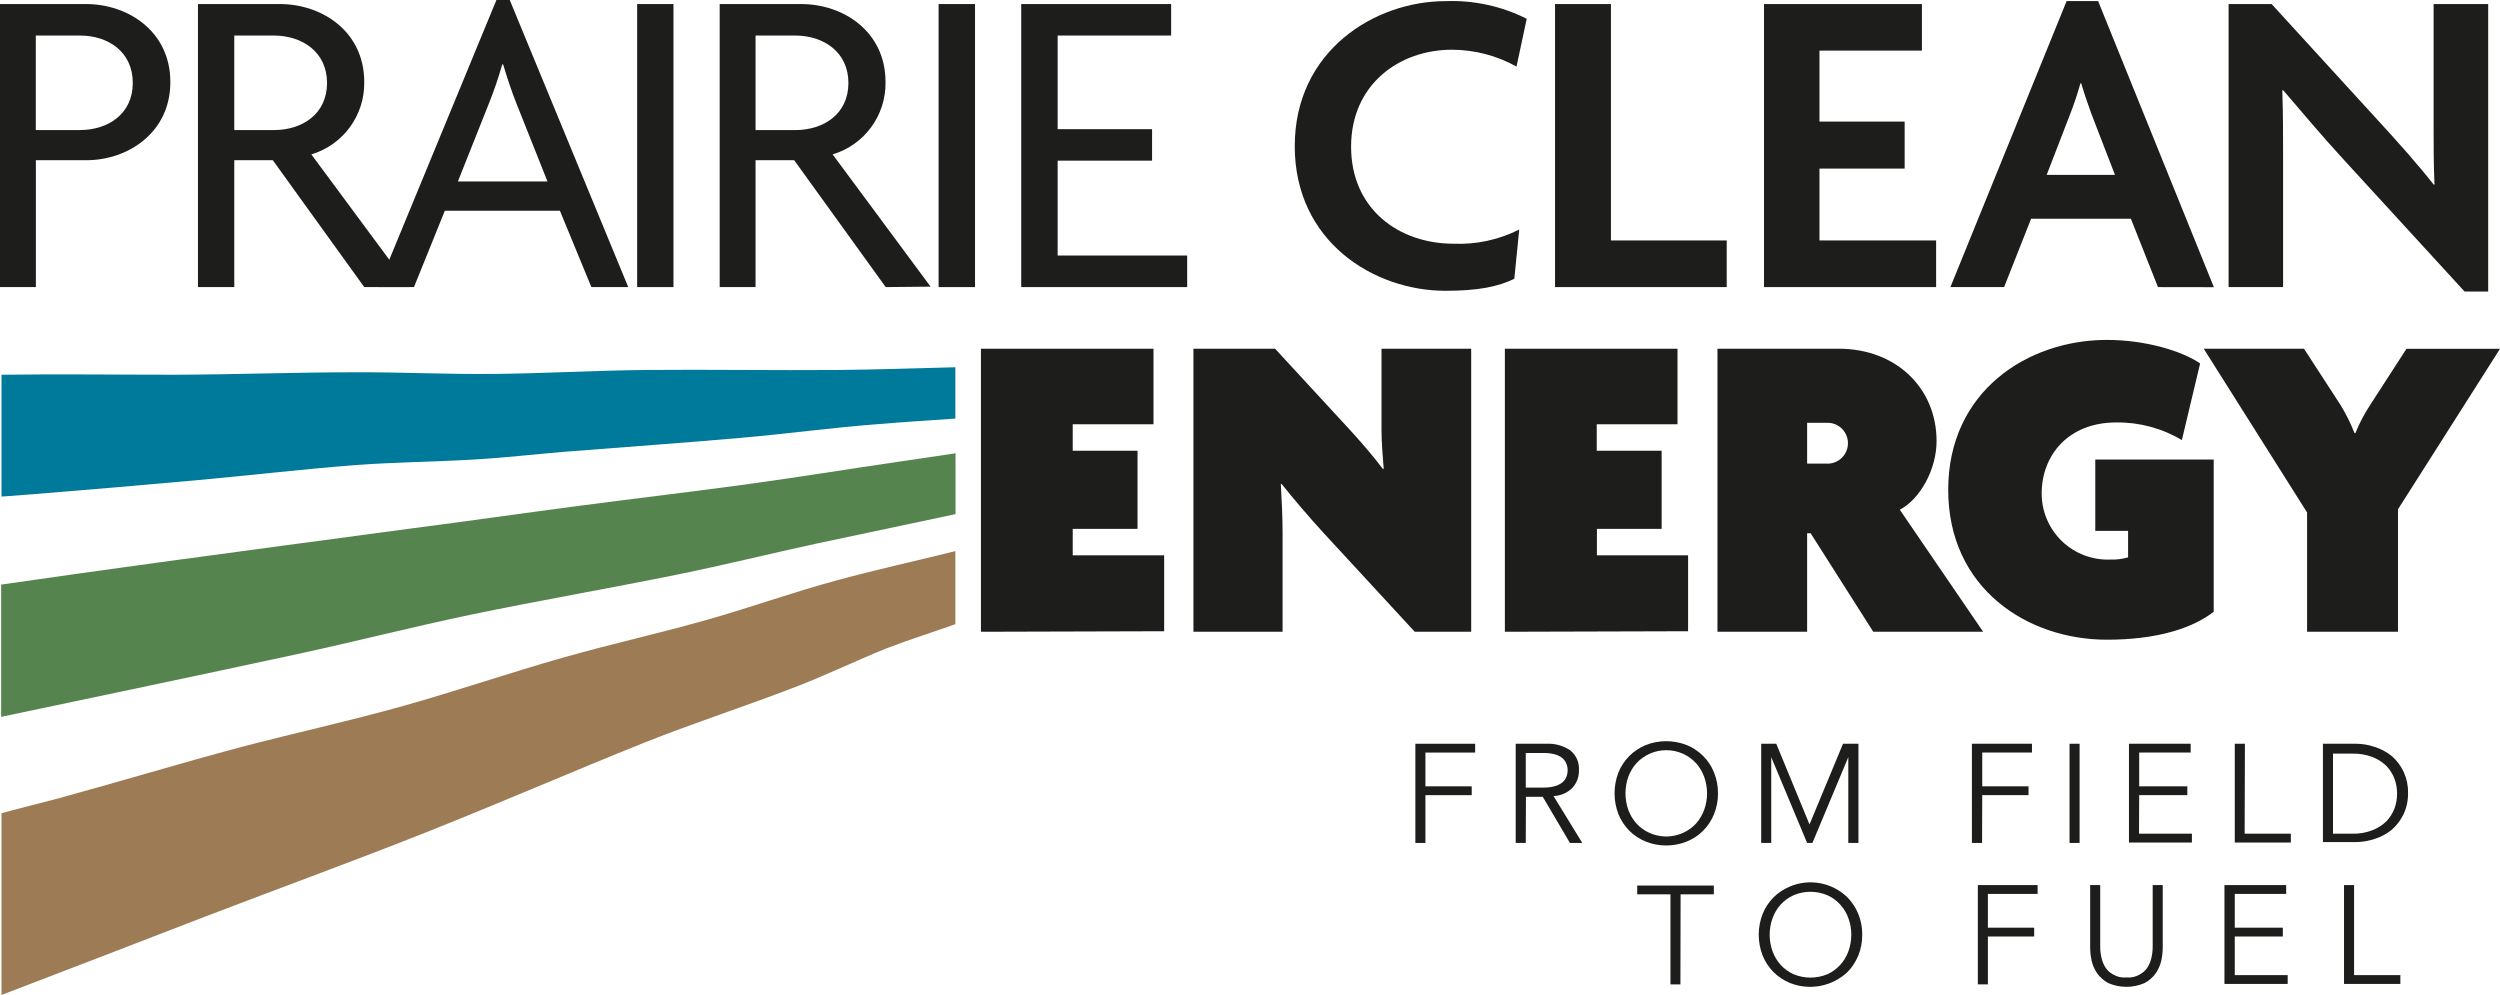
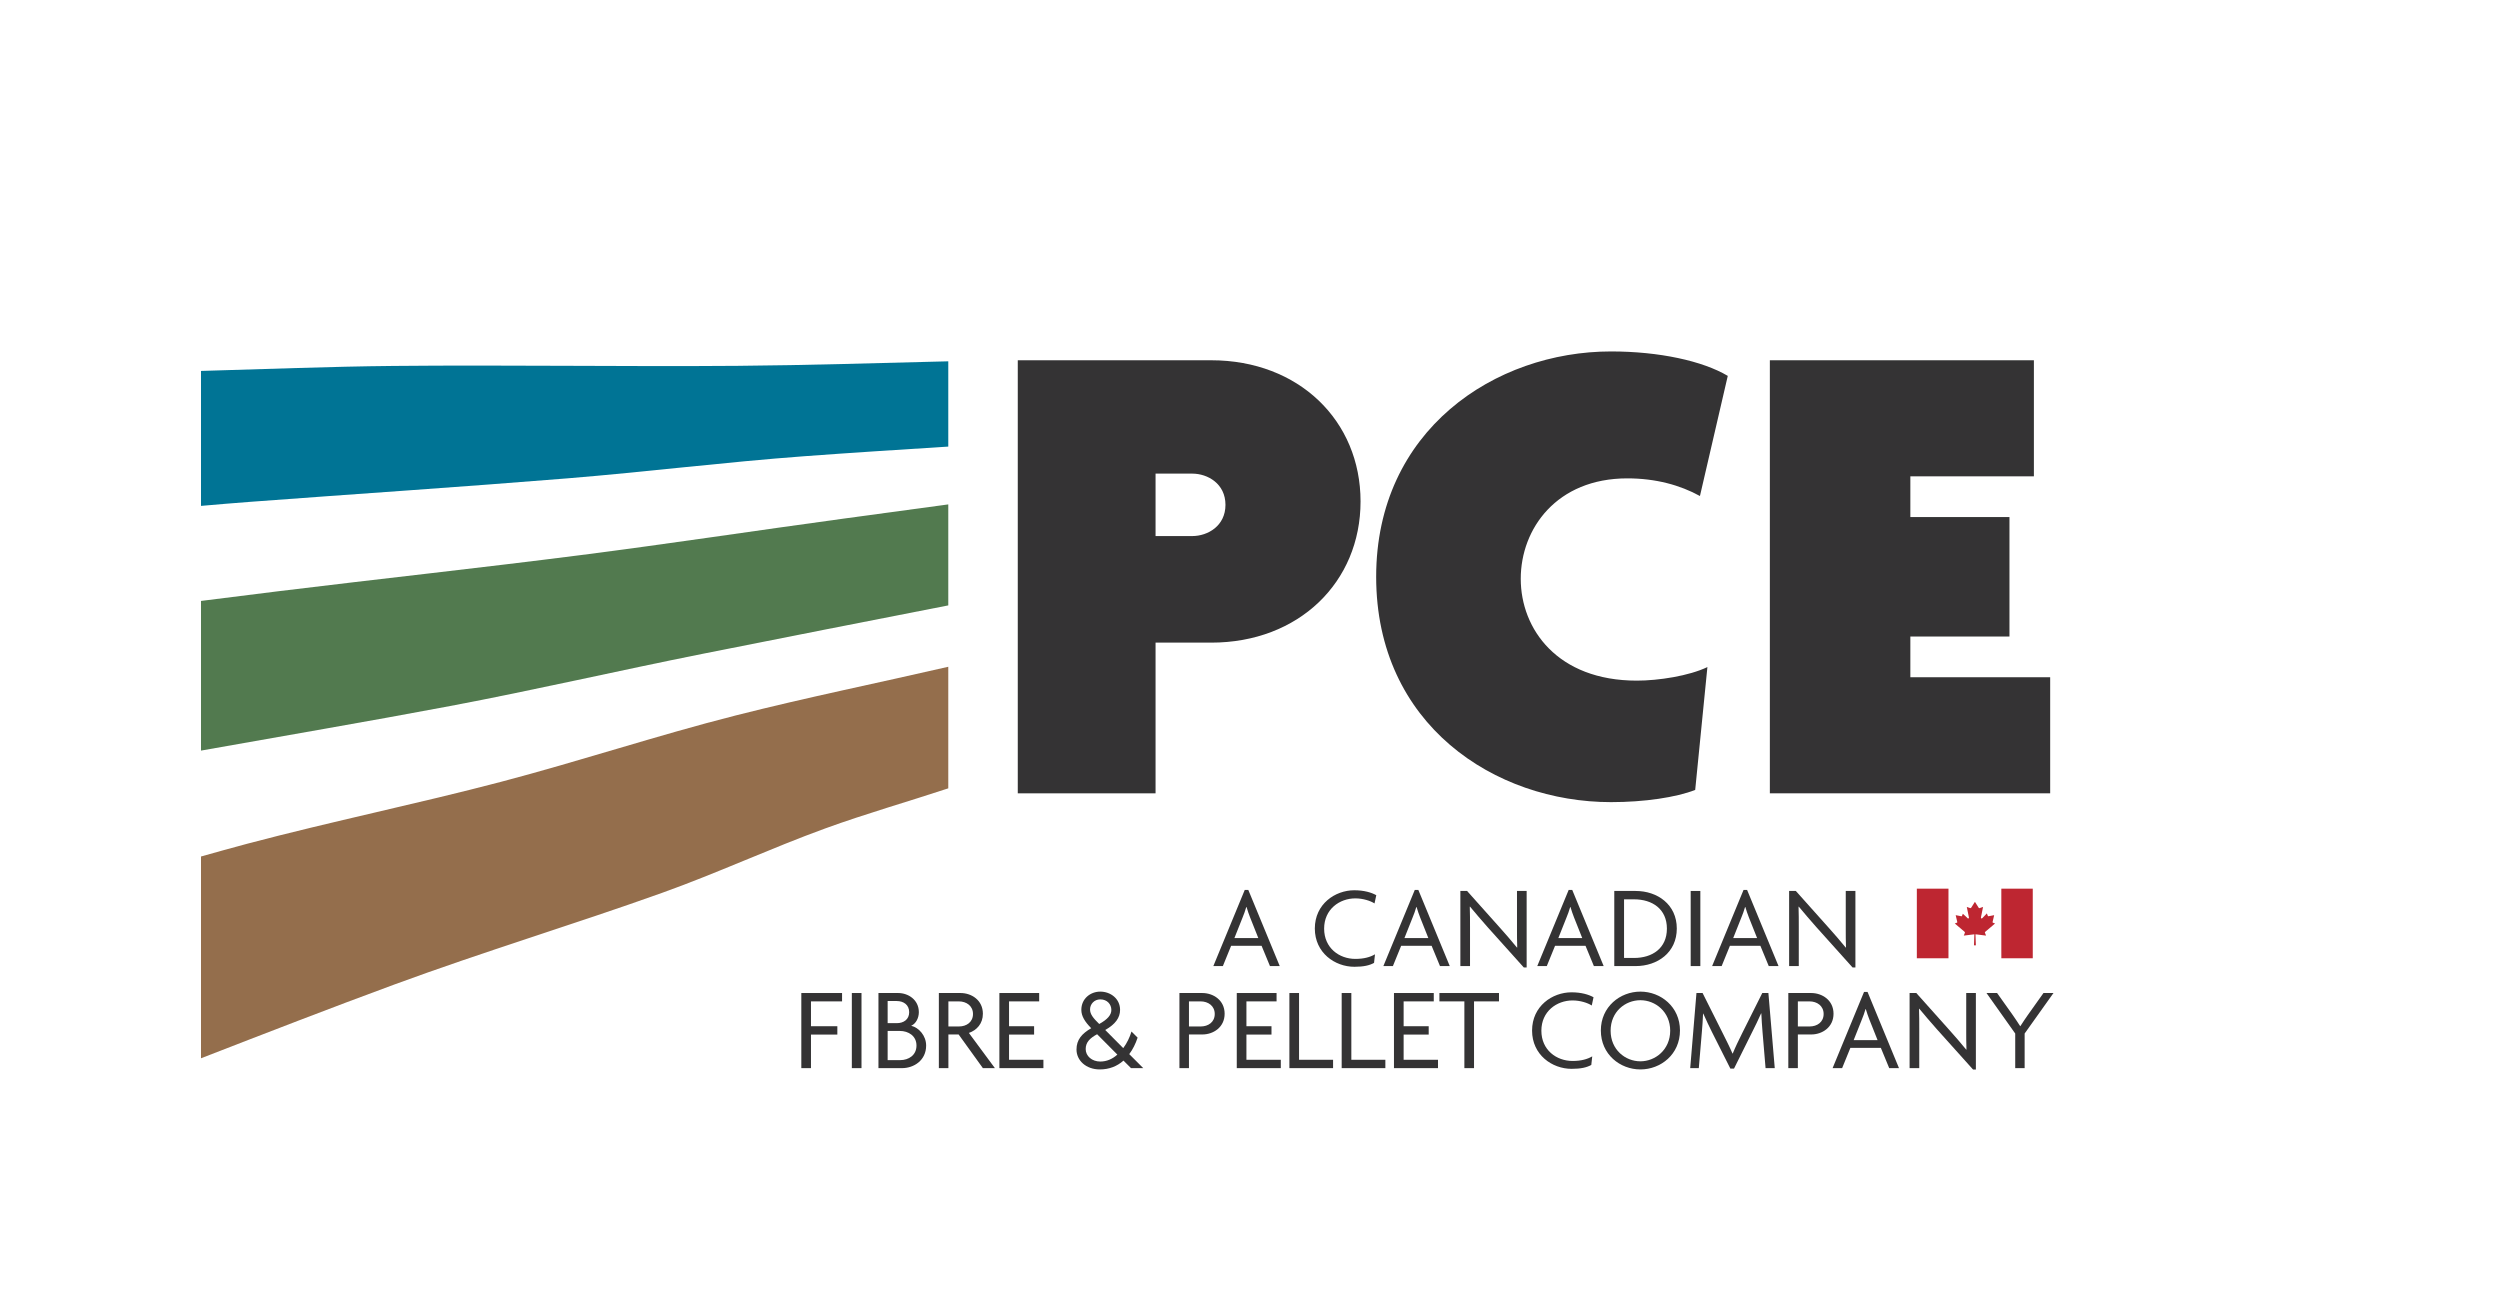
- <svg xmlns="http://www.w3.org/2000/svg" id="Layer_1" data-name="Layer 1" viewBox="0 0 283.53 112.84">
+ <svg xmlns="http://www.w3.org/2000/svg" viewBox="0 0 373.663 194.328">
  <defs>
-     <style>.cls-1{fill:#1d1d1b;}.cls-2{fill:#9d7b55;}.cls-3{fill:#56844e;}.cls-4{fill:#007a9a;}</style>
+     <style>
+       .cls-1{fill:#343334}
+       .cls-2{fill:#946e4c}
+       .cls-3{fill:#527a4f}
+       .cls-4{fill:#007495}
+       .cls-5{fill:#be2631}
+     </style>
  </defs>
-   <path class="cls-1" d="M11.36,20.05H5.62V34.44H1.55V2.34h9.76c4.73,0,9.56,3.07,9.56,8.85S16,20.05,11.36,20.05ZM10.61,5.91h-5V16.63h5c3.17,0,6-1.81,6-5.34S13.83,5.91,10.61,5.91Z" transform="translate(-1.55 -1.88)" />
-   <path class="cls-1" d="M42.86,34.44,32.49,20.05H28.12V34.44H24V2.34H33.3c4.73,0,9.56,3.07,9.56,8.85a8.42,8.42,0,0,1-6,8.2L48,34.44ZM32.59,5.91H28.12V16.63h4.52c3.17,0,6-1.81,6-5.34S35.81,5.91,32.59,5.91Z" transform="translate(-1.55 -1.88)" />
-   <path class="cls-1" d="M68.62,34.44l-3.57-8.66H52L48.5,34.44H44.42L57.85,1.88h1.51L72.8,34.44Zm-8.5-20.83c-.51-1.26-1.06-2.92-1.51-4.43h-.1A43.77,43.77,0,0,1,57,13.61l-3.52,8.85H63.64Z" transform="translate(-1.55 -1.88)" />
-   <path class="cls-1" d="M73.81,34.44V2.34h4.12v32.1Z" transform="translate(-1.55 -1.88)" />
-   <path class="cls-1" d="M102,34.44,91.62,20.05H87.24V34.44H83.17V2.34h9.25c4.73,0,9.56,3.07,9.56,8.85a8.41,8.41,0,0,1-6,8.2l11.11,15ZM91.72,5.91H87.24V16.63h4.53c3.17,0,6-1.81,6-5.34S94.94,5.91,91.72,5.91Z" transform="translate(-1.55 -1.88)" />
-   <path class="cls-1" d="M108,34.44V2.34h4.13v32.1Z" transform="translate(-1.55 -1.88)" />
-   <path class="cls-1" d="M117.37,34.44V2.34h17V5.91H121.5V16.53h10.71V20.1H121.5V30.86h14.69v3.58Z" transform="translate(-1.55 -1.88)" />
-   <path class="cls-1" d="M173.54,9.43a15.1,15.1,0,0,0-7.34-1.91c-5.94,0-11.42,3.92-11.42,11s5.43,11,11.62,11a15.12,15.12,0,0,0,7.45-1.61l-.56,5.59c-1.86.9-4.12,1.36-7.8,1.36-8.15,0-17.1-5.59-17.1-16.4s9.06-16.45,17.1-16.45a18.87,18.87,0,0,1,9.21,2Z" transform="translate(-1.55 -1.88)" />
-   <path class="cls-1" d="M177.91,34.44V2.34h6.34V29.15h13.13v5.29Z" transform="translate(-1.55 -1.88)" />
-   <path class="cls-1" d="M201.61,34.44V2.34h17.91V7.62H207.9v8.05h9.66V21H207.9v8.15h13.23v5.29Z" transform="translate(-1.55 -1.88)" />
-   <path class="cls-1" d="M246.29,34.44l-3.07-7.75H231.9l-3.06,7.75h-6.09L235.93,2h3.57l13.13,32.45Zm-7.54-19.62c-.36-1-.81-2.27-1.16-3.48h-.1a35.41,35.41,0,0,1-1.16,3.48l-2.66,6.89h7.74Z" transform="translate(-1.55 -1.88)" />
-   <path class="cls-1" d="M281.06,34.94,267.23,19.85c-2.27-2.47-4.73-5.39-6.75-7.75l-.09.05c.09,2.61.09,5.18.09,7.39v14.9H254.3V2.34h4.88l12.37,13.53c1.71,1.86,4.33,4.78,6,6.94l.1,0c-.1-2.21-.1-4.62-.1-6.79V2.34h6.19v32.6Z" transform="translate(-1.55 -1.88)" />
-   <path class="cls-1" d="M112.8,73.53V41.43h19.57V50h-9.16v3h7.35v8.86h-7.35v3h10.37v8.61Z" transform="translate(-1.55 -1.88)" />
-   <path class="cls-1" d="M162,73.53,151.74,62.41c-1.76-1.91-3.52-4-4.83-5.63l-.1,0c.1,1.61.2,3.83.2,5.49V73.53H136.9V41.43h9.26l8.3,9c1.26,1.36,2.92,3.28,3.92,4.63l.1,0c-.1-1.4-.25-2.81-.25-4.47V41.43H168.4v32.1Z" transform="translate(-1.55 -1.88)" />
-   <path class="cls-1" d="M172.22,73.53V41.43H191.8V50h-9.16v3H190v8.86h-7.34v3H193v8.61Z" transform="translate(-1.55 -1.88)" />
-   <path class="cls-1" d="M214,73.53l-7.1-11.17h-.4V73.53H196.33V41.43h13.78c6.49,0,11.07,4.48,11.07,10.47,0,3.21-1.86,6.58-4.17,7.79l9.45,13.84Zm-5.34-23.7h-2.16v4.63h2.16a2.32,2.32,0,1,0,0-4.63Z" transform="translate(-1.55 -1.88)" />
-   <path class="cls-1" d="M240.5,74.43c-9.05,0-18-5.83-18-17s9-17,18-17c4.48,0,8.61,1.31,10.57,2.67L249,51.79a14.16,14.16,0,0,0-7.45-2c-5.43,0-8.45,3.73-8.45,8.05a7.49,7.49,0,0,0,7.8,7.5,6.24,6.24,0,0,0,2-.25v-3h-3.72V54h13.43V71.26C250.21,73.13,246.19,74.43,240.5,74.43Z" transform="translate(-1.55 -1.88)" />
-   <path class="cls-1" d="M273.51,59.64V73.53H263.2V60L251.48,41.43h11.37L267,47.82A20.26,20.26,0,0,1,268.58,51h.1a18.15,18.15,0,0,1,1.66-3.17l4.13-6.39h10.61Z" transform="translate(-1.55 -1.88)" />
-   <path class="cls-1" d="M163.21,97.48h-1.14V86.23h6.78v1h-5.64v3.83h5.25v1h-5.25Z" transform="translate(-1.55 -1.88)" />
-   <path class="cls-1" d="M174.59,97.48h-1.14V86.23h3.46a4.45,4.45,0,0,1,2.71.74,2.63,2.63,0,0,1,1,2.26,2.81,2.81,0,0,1-.74,2,3.14,3.14,0,0,1-2.14.93L181,97.48h-1.4l-3.08-5.23h-1.91Zm0-6.28h2a4.36,4.36,0,0,0,1.29-.16,2.18,2.18,0,0,0,.85-.42,1.46,1.46,0,0,0,.46-.62,2,2,0,0,0,.15-.77,1.9,1.9,0,0,0-.15-.75,1.56,1.56,0,0,0-.46-.63,2.18,2.18,0,0,0-.85-.42,4.76,4.76,0,0,0-1.29-.15h-2Z" transform="translate(-1.55 -1.88)" />
-   <path class="cls-1" d="M196.39,91.85a6.1,6.1,0,0,1-.45,2.37,5.56,5.56,0,0,1-3.09,3.1,6.26,6.26,0,0,1-4.66,0,5.59,5.59,0,0,1-1.86-1.23,5.74,5.74,0,0,1-1.23-1.87,6.58,6.58,0,0,1,0-4.73,5.64,5.64,0,0,1,1.23-1.87,5.77,5.77,0,0,1,1.86-1.24,6.39,6.39,0,0,1,4.66,0,5.57,5.57,0,0,1,1.86,1.24,5.34,5.34,0,0,1,1.23,1.87A6.09,6.09,0,0,1,196.39,91.85Zm-1.24,0a5.49,5.49,0,0,0-.32-1.85,4.8,4.8,0,0,0-.91-1.55,4.61,4.61,0,0,0-6.79,0,4.83,4.83,0,0,0-.92,1.55,5.71,5.71,0,0,0,0,3.71,4.94,4.94,0,0,0,.92,1.55,4.42,4.42,0,0,0,1.45,1.06,4.63,4.63,0,0,0,5.34-1.06,4.91,4.91,0,0,0,.91-1.55A5.51,5.51,0,0,0,195.15,91.85Z" transform="translate(-1.55 -1.88)" />
-   <path class="cls-1" d="M206.77,95.38l3.8-9.15h1.75V97.48h-1.15V87.75h0l-4.07,9.73h-.6l-4.07-9.73h0v9.73h-1.14V86.23H203Z" transform="translate(-1.55 -1.88)" />
-   <path class="cls-1" d="M226.34,97.48h-1.15V86.23H232v1h-5.64v3.83h5.25v1h-5.25Z" transform="translate(-1.55 -1.88)" />
-   <path class="cls-1" d="M237.4,97.48h-1.14V86.23h1.14Z" transform="translate(-1.55 -1.88)" />
-   <path class="cls-1" d="M244.14,96.43h6v1H243V86.23h7v1h-5.84v3.83h5.46v1h-5.46Z" transform="translate(-1.55 -1.88)" />
-   <path class="cls-1" d="M256.12,96.43h5.24v1H255V86.23h1.15Z" transform="translate(-1.55 -1.88)" />
-   <path class="cls-1" d="M265,86.23h3.73a6.53,6.53,0,0,1,2.11.35,5.85,5.85,0,0,1,1.91,1,5.37,5.37,0,0,1,1.9,4.22,5.45,5.45,0,0,1-.53,2.47,5.57,5.57,0,0,1-1.37,1.76,5.85,5.85,0,0,1-1.91,1,6.53,6.53,0,0,1-2.11.35H265Zm1.14,10.2h2.23a5.81,5.81,0,0,0,2.23-.39,4.66,4.66,0,0,0,1.58-1,4.43,4.43,0,0,0,.93-1.46,4.94,4.94,0,0,0,0-3.39,4.33,4.33,0,0,0-.93-1.46,4.68,4.68,0,0,0-1.58-1,6,6,0,0,0-2.23-.38h-2.23Z" transform="translate(-1.55 -1.88)" />
-   <path class="cls-1" d="M192.13,113.52H191V103.31h-3.77v-1h8.69v1h-3.77Z" transform="translate(-1.55 -1.88)" />
-   <path class="cls-1" d="M212.75,107.89a6.1,6.1,0,0,1-.45,2.37,5.85,5.85,0,0,1-1.23,1.87,6.19,6.19,0,0,1-6.52,1.23,5.8,5.8,0,0,1-1.86-1.23,5.69,5.69,0,0,1-1.23-1.87,6.47,6.47,0,0,1,0-4.74,5.69,5.69,0,0,1,1.23-1.87,5.8,5.8,0,0,1,1.86-1.23,6,6,0,0,1,6.52,1.23,5.85,5.85,0,0,1,1.23,1.87A6.1,6.1,0,0,1,212.75,107.89Zm-1.24,0a5.45,5.45,0,0,0-.32-1.85,4.56,4.56,0,0,0-.92-1.55,4.35,4.35,0,0,0-1.45-1.07,4.9,4.9,0,0,0-3.88,0,4.49,4.49,0,0,0-1.46,1.07,4.7,4.7,0,0,0-.91,1.55,5.51,5.51,0,0,0,0,3.7,4.7,4.7,0,0,0,.91,1.55,4.49,4.49,0,0,0,1.46,1.07,5,5,0,0,0,3.88,0,4.35,4.35,0,0,0,1.45-1.07,4.56,4.56,0,0,0,.92-1.55A5.45,5.45,0,0,0,211.51,107.89Z" transform="translate(-1.55 -1.88)" />
-   <path class="cls-1" d="M227,113.52h-1.14V102.26h6.78v1H227v3.83h5.25v1H227Z" transform="translate(-1.55 -1.88)" />
-   <path class="cls-1" d="M246.83,109.32a7.28,7.28,0,0,1-.16,1.49,4.27,4.27,0,0,1-.63,1.45,3.63,3.63,0,0,1-1.27,1.11,5.15,5.15,0,0,1-4.12,0,3.69,3.69,0,0,1-1.26-1.11,4.08,4.08,0,0,1-.63-1.45,7.28,7.28,0,0,1-.16-1.49v-7.06h1.14v6.93a5.53,5.53,0,0,0,.16,1.39,3.57,3.57,0,0,0,.42,1,2.25,2.25,0,0,0,.59.63,3.51,3.51,0,0,0,.65.36,2.65,2.65,0,0,0,.63.16,3.59,3.59,0,0,0,.53,0,3.64,3.64,0,0,0,.51,0,2.61,2.61,0,0,0,.64-.16,3.87,3.87,0,0,0,.65-.36,2.25,2.25,0,0,0,.59-.63,3.57,3.57,0,0,0,.42-1,5.53,5.53,0,0,0,.16-1.39v-6.93h1.14Z" transform="translate(-1.55 -1.88)" />
-   <path class="cls-1" d="M255,112.47h6v1h-7.17V102.26h7v1H255v3.83h5.45v1H255Z" transform="translate(-1.55 -1.88)" />
-   <path class="cls-1" d="M268.53,112.47h5.25v1h-6.39V102.26h1.14Z" transform="translate(-1.55 -1.88)" />
-   <path class="cls-2" d="M96.45,67.7c-5,1.35-9.85,3.1-14.92,4.53-5.27,1.49-10.7,2.69-16.12,4.23-6,1.7-12,3.76-18.16,5.49S35,85,28.75,86.64C21.91,88.47,15,90.56,8,92.47,5.9,93,3.8,93.56,1.72,94.1v20.62c7.86-3,15.61-6,23.18-8.92,8.44-3.23,16.75-6.26,24.81-9.46,8.57-3.4,16.84-7,25-10.27,5.7-2.26,11.45-4.12,17-6.26,3.54-1.36,6.92-3,10.38-4.4,2.59-1,5.23-1.82,7.81-2.74V64.38C105.51,65.48,101,66.46,96.45,67.7Z" transform="translate(-1.55 -1.88)" />
-   <path class="cls-3" d="M103.29,54.27c-5.56.81-11.11,1.72-16.67,2.48-6.39.88-12.8,1.63-19.19,2.47S54.5,61,48,61.84c-9.49,1.28-19,2.53-28.46,3.83-6,.81-11.91,1.66-17.86,2.51v15C12.81,80.84,23.91,78.51,35,76.12c6.71-1.44,13.37-3.16,20.1-4.56,7.72-1.6,15.5-2.94,23.23-4.51,5.37-1.09,10.68-2.41,16-3.56q7.78-1.66,15.59-3.3v-6.9Z" transform="translate(-1.55 -1.88)" />
-   <path class="cls-4" d="M96.59,43.84c-7.3.06-14.6-.07-21.89,0-5.78.06-11.56.4-17.34.45-5.14.05-10.28-.21-15.43-.19-6.78,0-13.57.25-20.36.28-6.61,0-13.23-.09-19.85,0V58.2l3.57-.27q9.3-.75,18.6-1.59c5.94-.54,11.87-1.24,17.81-1.7,4.57-.35,9.16-.38,13.73-.65,3.38-.2,6.74-.59,10.11-.87,6.74-.54,13.49-1,20.23-1.6,5-.44,10-1.12,15-1.51,3-.25,6.09-.45,9.13-.66V43.53C105.5,43.64,101,43.8,96.59,43.84Z" transform="translate(-1.55 -1.88)" />
+   <g id="Layer_1" data-name="Layer 1">
+     <path d="M178.194 70.789 L172.716 70.789 L172.716 80.123 L178.194 80.123 C180.528 80.123 183.165 78.601 183.165 75.457 C183.165 72.311 180.528 70.789 178.194 70.789 Z M181.035 96.051 L172.716 96.051 L172.716 118.573 L152.122 118.573 L152.122 53.847 L181.035 53.847 C194.122 53.847 203.355 62.876 203.355 74.949 C203.355 87.021 194.122 96.051 181.035 96.051 Z" class="cls-1" />
+     <path d="M254.082 74.137 C251.14 72.514 247.487 71.499 243.227 71.499 C232.676 71.499 227.299 79.007 227.299 86.514 C227.299 94.021 232.777 101.731 244.647 101.731 C247.894 101.731 252.458 101.021 255.198 99.704 L253.373 118.065 C250.531 119.182 245.763 119.891 240.792 119.891 C223.444 119.891 205.689 108.327 205.689 86.21 C205.689 64.296 223.444 52.528 240.792 52.528 C247.994 52.528 254.487 53.949 258.242 56.181 Z" class="cls-1" />
+     <path d="M264.531 118.573 L264.531 53.847 L303.996 53.847 L303.996 71.195 L285.531 71.195 L285.531 77.282 L300.345 77.282 L300.345 95.138 L285.531 95.138 L285.531 101.224 L306.43 101.224 L306.43 118.573 Z" class="cls-1" />
+     <path d="M58.909 147.162 C72.332 142.22 85.859 138.138 98.927 133.462 C107.256 130.481 115.21 126.781 123.363 123.815 C129.451 121.601 135.665 119.836 141.735 117.829 L141.735 99.658 C131.276 102.073 120.61 104.233 109.976 106.932 C98.329 109.888 86.797 113.722 74.871 116.859 C62.47 120.121 49.683 122.744 36.945 126.112 C34.645 126.72 32.343 127.374 30.042 128.017 L30.042 158.176 C39.748 154.407 49.35 150.682 58.909 147.162 Z" class="cls-2" />
+     <path d="M67.315 105.519 C79.938 103.134 92.446 100.233 105.041 97.719 C117.266 95.28 129.5 92.88 141.735 90.486 L141.735 75.39 C136.513 76.1 131.291 76.807 126.069 77.518 C112.984 79.299 99.931 81.288 86.831 82.963 C71.799 84.885 56.724 86.518 41.679 88.36 C37.799 88.836 33.921 89.331 30.042 89.818 L30.042 112.189 C42.468 109.972 54.917 107.861 67.315 105.519 Z" class="cls-3" />
+     <path d="M37.246 75.018 C53.105 73.827 68.979 72.788 84.828 71.496 C96.646 70.532 108.417 69.062 120.243 68.187 C127.403 67.658 134.569 67.203 141.735 66.75 L141.735 54.004 C131.256 54.254 120.778 54.596 110.297 54.68 C93.129 54.818 75.955 54.527 58.788 54.695 C49.204 54.788 39.624 55.177 30.042 55.441 L30.042 75.613 C32.443 75.404 34.843 75.198 37.246 75.018 Z" class="cls-4" />
+     <path d="M186.842 137.109 C186.665 136.67 186.471 136.089 186.313 135.562 L186.278 135.562 C186.136 136.089 185.909 136.67 185.733 137.109 L184.501 140.208 L188.074 140.208 Z M189.815 144.395 L188.565 141.369 L184.007 141.369 L182.776 144.395 L181.352 144.395 L186.048 133.01 L186.577 133.01 L191.276 144.395 Z" class="cls-1" />
+     <path d="M205.443 135.033 C204.845 134.647 203.737 134.277 202.575 134.277 C200.2 134.277 197.912 135.914 197.912 138.799 C197.912 141.685 200.164 143.322 202.575 143.322 C203.86 143.322 204.793 143.058 205.513 142.636 L205.372 143.919 C204.704 144.29 203.825 144.501 202.434 144.501 C199.514 144.501 196.521 142.407 196.521 138.782 C196.521 135.121 199.549 133.063 202.417 133.063 C203.878 133.063 204.986 133.398 205.707 133.801 Z" class="cls-1" />
+     <path d="M212.255 137.109 C212.079 136.67 211.885 136.089 211.726 135.562 L211.691 135.562 C211.55 136.089 211.323 136.67 211.146 137.109 L209.914 140.208 L213.487 140.208 Z M215.228 144.395 L213.979 141.369 L209.421 141.369 L208.189 144.395 L206.765 144.395 L211.462 133.01 L211.991 133.01 L216.689 144.395 Z" class="cls-1" />
+     <path d="M227.76 144.607 L222.373 138.606 C221.494 137.62 220.491 136.441 219.717 135.509 L219.682 135.527 C219.717 136.547 219.717 137.55 219.717 138.482 L219.717 144.395 L218.274 144.395 L218.274 133.168 L219.277 133.168 L224.293 138.782 C224.996 139.573 226.016 140.736 226.737 141.632 L226.772 141.614 C226.737 140.682 226.737 139.697 226.737 138.817 L226.737 133.168 L228.181 133.168 L228.181 144.607 Z" class="cls-1" />
+     <path d="M235.257 137.109 C235.081 136.67 234.887 136.089 234.728 135.562 L234.693 135.562 C234.552 136.089 234.325 136.67 234.149 137.109 L232.917 140.208 L236.489 140.208 Z M238.23 144.395 L236.981 141.369 L232.423 141.369 L231.191 144.395 L229.767 144.395 L234.464 133.01 L234.993 133.01 L239.692 144.395 Z" class="cls-1" />
+     <path d="M244.234 134.418 L242.739 134.418 L242.739 143.181 L244.234 143.181 C246.98 143.181 249.144 141.72 249.144 138.799 C249.144 135.879 246.98 134.418 244.234 134.418 Z M244.48 144.395 L241.278 144.395 L241.278 133.168 L244.48 133.168 C247.736 133.168 250.623 135.192 250.623 138.782 C250.623 142.373 247.736 144.395 244.48 144.395 Z" class="cls-1" />
+     <path d="M252.699 144.395 L252.699 133.168 L254.142 133.168 L254.142 144.395 Z" class="cls-1" />
+     <path d="M261.393 137.109 C261.217 136.67 261.023 136.089 260.865 135.562 L260.829 135.562 C260.688 136.089 260.461 136.67 260.285 137.109 L259.053 140.208 L262.625 140.208 Z M264.367 144.395 L263.117 141.369 L258.559 141.369 L257.327 144.395 L255.903 144.395 L260.6 133.01 L261.129 133.01 L265.828 144.395 Z" class="cls-1" />
+     <path d="M276.898 144.607 L271.512 138.606 C270.632 137.62 269.63 136.441 268.856 135.509 L268.821 135.527 C268.856 136.547 268.856 137.55 268.856 138.482 L268.856 144.395 L267.412 144.395 L267.412 133.168 L268.415 133.168 L273.431 138.782 C274.134 139.573 275.155 140.736 275.876 141.632 L275.911 141.614 C275.876 140.682 275.876 139.697 275.876 138.817 L275.876 133.168 L277.319 133.168 L277.319 144.607 Z" class="cls-1" />
+     <path d="M121.213 149.672 L121.213 153.385 L125.154 153.385 L125.154 154.633 L121.213 154.633 L121.213 159.649 L119.77 159.649 L119.77 148.422 L125.859 148.422 L125.859 149.672 Z" class="cls-1" />
+     <path d="M127.32 159.649 L127.32 148.422 L128.764 148.422 L128.764 159.649 Z" class="cls-1" />
+     <path d="M134.483 154.089 L132.672 154.089 L132.672 158.453 L134.536 158.453 C135.821 158.453 136.982 157.714 136.982 156.271 C136.982 154.845 135.803 154.089 134.483 154.089 Z M134.027 149.619 L132.672 149.619 L132.672 152.927 L134.044 152.927 C135.03 152.927 135.891 152.398 135.891 151.29 C135.891 150.181 135.047 149.619 134.027 149.619 Z M134.818 159.649 L131.298 159.649 L131.298 148.422 L134.236 148.422 C135.768 148.422 137.335 149.444 137.335 151.29 C137.335 152.154 136.894 153.015 136.191 153.315 C137.353 153.595 138.426 154.809 138.426 156.271 C138.426 158.488 136.595 159.649 134.818 159.649 Z" class="cls-1" />
+     <path d="M143.317 149.672 L141.752 149.672 L141.752 153.421 L143.334 153.421 C144.443 153.421 145.428 152.786 145.428 151.554 C145.428 150.34 144.443 149.672 143.317 149.672 Z M146.907 159.649 L143.281 154.617 L141.752 154.617 L141.752 159.649 L140.326 159.649 L140.326 148.422 L143.563 148.422 C145.219 148.422 146.907 149.496 146.907 151.519 C146.907 152.998 145.992 153.983 144.813 154.388 L148.703 159.649 Z" class="cls-1" />
+     <path d="M149.373 159.649 L149.373 148.422 L155.321 148.422 L155.321 149.672 L150.816 149.672 L150.816 153.385 L154.563 153.385 L154.563 154.633 L150.816 154.633 L150.816 158.4 L155.954 158.4 L155.954 159.649 Z" class="cls-1" />
+     <path d="M164.454 149.373 C163.54 149.373 162.925 150.093 162.925 150.869 C162.925 151.607 163.416 152.189 164.296 153.051 C165.545 152.363 166.109 151.695 166.109 150.957 C166.109 150.111 165.492 149.373 164.454 149.373 Z M163.98 154.582 C162.942 155.144 162.272 155.759 162.272 156.799 C162.272 157.855 163.222 158.664 164.454 158.664 C165.422 158.664 166.286 158.276 167.006 157.626 Z M169.047 159.649 L167.921 158.523 C166.971 159.367 165.792 159.843 164.384 159.843 C162.308 159.843 160.899 158.488 160.899 156.868 C160.899 155.409 161.693 154.494 163.099 153.683 C162.149 152.716 161.622 151.871 161.622 150.939 C161.622 149.266 162.978 148.212 164.454 148.212 C165.986 148.212 167.412 149.266 167.412 150.939 C167.412 152.118 166.707 153.087 165.195 153.948 L167.886 156.658 C168.432 155.918 168.853 155.056 169.118 154.177 L170.033 155.091 C169.735 156.006 169.312 156.85 168.783 157.555 L170.877 159.649 Z" class="cls-1" />
+     <path d="M179.45 149.672 L177.708 149.672 L177.708 153.421 L179.467 153.421 C180.576 153.421 181.561 152.786 181.561 151.554 C181.561 150.34 180.576 149.672 179.45 149.672 Z M179.714 154.617 L177.708 154.617 L177.708 159.649 L176.283 159.649 L176.283 148.422 L179.697 148.422 C181.35 148.422 183.04 149.496 183.04 151.519 C183.04 153.542 181.35 154.617 179.714 154.617 Z" class="cls-1" />
+     <path d="M184.854 159.649 L184.854 148.422 L190.802 148.422 L190.802 149.672 L186.297 149.672 L186.297 153.385 L190.044 153.385 L190.044 154.633 L186.297 154.633 L186.297 158.4 L191.435 158.4 L191.435 159.649 Z" class="cls-1" />
+     <path d="M192.719 159.649 L192.719 148.422 L194.163 148.422 L194.163 158.4 L199.248 158.4 L199.248 159.649 Z" class="cls-1" />
+     <path d="M200.534 159.649 L200.534 148.422 L201.978 148.422 L201.978 158.4 L207.063 158.4 L207.063 159.649 Z" class="cls-1" />
+     <path d="M208.349 159.649 L208.349 148.422 L214.298 148.422 L214.298 149.672 L209.793 149.672 L209.793 153.385 L213.54 153.385 L213.54 154.633 L209.793 154.633 L209.793 158.4 L214.931 158.4 L214.931 159.649 Z" class="cls-1" />
+     <path d="M220.315 149.672 L220.315 159.649 L218.873 159.649 L218.873 149.672 L215.142 149.672 L215.142 148.422 L224.046 148.422 L224.046 149.672 Z" class="cls-1" />
+     <path d="M237.913 150.287 C237.316 149.901 236.207 149.531 235.046 149.531 C232.67 149.531 230.382 151.168 230.382 154.053 C230.382 156.938 232.635 158.576 235.046 158.576 C236.331 158.576 237.263 158.311 237.984 157.89 L237.843 159.173 C237.175 159.543 236.295 159.755 234.905 159.755 C231.984 159.755 228.992 157.661 228.992 154.036 C228.992 150.375 232.02 148.317 234.887 148.317 C236.348 148.317 237.457 148.651 238.178 149.055 Z" class="cls-1" />
+     <path d="M245.184 149.496 C242.914 149.496 240.732 151.219 240.732 154.053 C240.732 156.886 242.914 158.629 245.184 158.629 C247.418 158.629 249.636 156.886 249.636 154.053 C249.636 151.219 247.418 149.496 245.184 149.496 Z M245.184 159.843 C242.14 159.843 239.271 157.591 239.271 154.018 C239.271 150.481 242.14 148.212 245.184 148.212 C248.227 148.212 251.097 150.481 251.097 154.018 C251.097 157.591 248.227 159.843 245.184 159.843 Z" class="cls-1" />
+     <path d="M263.891 159.649 L263.434 154.212 C263.364 153.368 263.293 152.345 263.258 151.466 L263.223 151.466 C262.853 152.331 262.29 153.454 261.885 154.265 L259.174 159.72 L258.63 159.72 L255.884 154.265 C255.48 153.472 254.987 152.398 254.583 151.501 L254.548 151.501 C254.513 152.416 254.442 153.454 254.372 154.212 L253.913 159.649 L252.628 159.649 L253.561 148.422 L254.477 148.422 L257.504 154.459 C257.962 155.374 258.542 156.517 258.947 157.468 L258.982 157.468 C259.368 156.517 259.897 155.426 260.389 154.441 L263.399 148.422 L264.314 148.422 L265.264 159.649 Z" class="cls-1" />
+     <path d="M270.458 149.672 L268.717 149.672 L268.717 153.421 L270.476 153.421 C271.584 153.421 272.569 152.786 272.569 151.554 C272.569 150.34 271.584 149.672 270.458 149.672 Z M270.722 154.617 L268.717 154.617 L268.717 159.649 L267.291 159.649 L267.291 148.422 L270.705 148.422 C272.358 148.422 274.048 149.496 274.048 151.519 C274.048 153.542 272.358 154.617 270.722 154.617 Z" class="cls-1" />
+     <path d="M279.399 152.363 C279.223 151.924 279.029 151.343 278.87 150.816 L278.835 150.816 C278.694 151.343 278.467 151.924 278.291 152.363 L277.059 155.462 L280.631 155.462 Z M282.372 159.649 L281.123 156.623 L276.565 156.623 L275.333 159.649 L273.909 159.649 L278.606 148.264 L279.135 148.264 L283.833 159.649 Z" class="cls-1" />
+     <path d="M294.904 159.861 L289.518 153.859 C288.638 152.874 287.635 151.695 286.862 150.763 L286.826 150.781 C286.862 151.801 286.862 152.804 286.862 153.736 L286.862 159.649 L285.418 159.649 L285.418 148.422 L286.421 148.422 L291.437 154.036 C292.14 154.827 293.161 155.989 293.881 156.886 L293.917 156.868 C293.881 155.936 293.881 154.95 293.881 154.071 L293.881 148.422 L295.325 148.422 L295.325 159.861 Z" class="cls-1" />
+     <path d="M302.613 154.476 L302.613 159.649 L301.205 159.649 L301.205 154.476 L296.911 148.422 L298.494 148.422 L300.835 151.713 C301.187 152.224 301.608 152.839 301.943 153.368 L301.978 153.368 C302.313 152.839 302.752 152.189 303.087 151.713 L305.428 148.422 L306.924 148.422 Z" class="cls-1" />
+     <path d="M299.133 143.224 C299.132 142.809 299.129 142.393 299.129 141.978 C299.129 140.076 299.129 138.174 299.129 136.273 C299.129 135.153 299.129 134.034 299.129 132.914 C299.129 132.885 299.132 132.856 299.133 132.828 C300.698 132.828 302.262 132.828 303.828 132.828 C303.828 136.293 303.828 139.759 303.828 143.224 C302.262 143.224 300.698 143.224 299.133 143.224 Z" class="cls-5" />
+     <path d="M291.23 132.828 C291.229 133.396 291.228 133.964 291.228 134.533 C291.227 137.395 291.227 140.258 291.228 143.12 C291.228 143.155 291.229 143.19 291.23 143.224 C289.654 143.224 288.078 143.224 286.5 143.224 C286.5 139.759 286.5 136.293 286.5 132.828 C288.078 132.828 289.654 132.828 291.23 132.828 Z" class="cls-5" />
+     <path d="M296.845 139.839 C296.315 139.774 295.798 139.712 295.266 139.645 C295.285 140.2 295.304 140.743 295.323 141.294 C295.228 141.294 295.14 141.294 295.041 141.294 C295.06 140.748 295.079 140.203 295.098 139.646 C294.57 139.71 294.053 139.774 293.519 139.839 C293.57 139.704 293.612 139.577 293.668 139.456 C293.707 139.37 293.698 139.32 293.62 139.255 C293.165 138.877 292.715 138.492 292.264 138.109 C292.236 138.085 292.209 138.061 292.173 138.03 C292.285 137.986 292.386 137.944 292.489 137.909 C292.545 137.889 292.557 137.863 292.543 137.806 C292.464 137.472 292.387 137.138 292.306 136.787 C292.409 136.805 292.504 136.822 292.598 136.84 C292.782 136.875 292.967 136.908 293.15 136.947 C293.202 136.958 293.228 136.948 293.247 136.896 C293.292 136.775 293.344 136.657 293.377 136.575 C293.565 136.748 293.76 136.923 293.952 137.101 C293.999 137.144 294.043 137.19 294.084 137.239 C294.124 137.285 294.164 137.3 294.22 137.27 C294.277 137.238 294.301 137.2 294.286 137.129 C294.204 136.74 294.127 136.349 294.048 135.959 C294.022 135.829 293.996 135.7 293.967 135.555 C294.137 135.613 294.297 135.659 294.451 135.721 C294.541 135.756 294.584 135.739 294.635 135.656 C294.81 135.368 294.994 135.087 295.182 134.79 C295.226 134.861 295.266 134.922 295.305 134.984 C295.452 135.216 295.601 135.446 295.745 135.679 C295.781 135.738 295.811 135.757 295.881 135.73 C296.045 135.668 296.214 135.617 296.396 135.556 C296.367 135.7 296.341 135.832 296.315 135.963 C296.236 136.351 296.157 136.738 296.082 137.126 C296.075 137.162 296.085 137.214 296.108 137.242 C296.159 137.303 296.22 137.299 296.276 137.242 C296.473 137.038 296.67 136.834 296.866 136.63 C296.896 136.599 296.924 136.566 296.965 136.52 C297.017 136.65 297.067 136.762 297.108 136.877 C297.131 136.939 297.156 136.959 297.228 136.944 C297.498 136.887 297.771 136.839 298.056 136.786 C298.035 136.879 298.018 136.962 297.999 137.044 C297.94 137.297 297.884 137.551 297.822 137.803 C297.806 137.864 297.819 137.89 297.879 137.91 C297.98 137.944 298.078 137.986 298.19 138.03 C298.156 138.06 298.13 138.083 298.103 138.106 C297.641 138.499 297.179 138.891 296.715 139.282 C296.668 139.321 296.655 139.352 296.68 139.411 C296.738 139.548 296.788 139.689 296.845 139.839 Z" class="cls-5" />
+   </g>
</svg>
